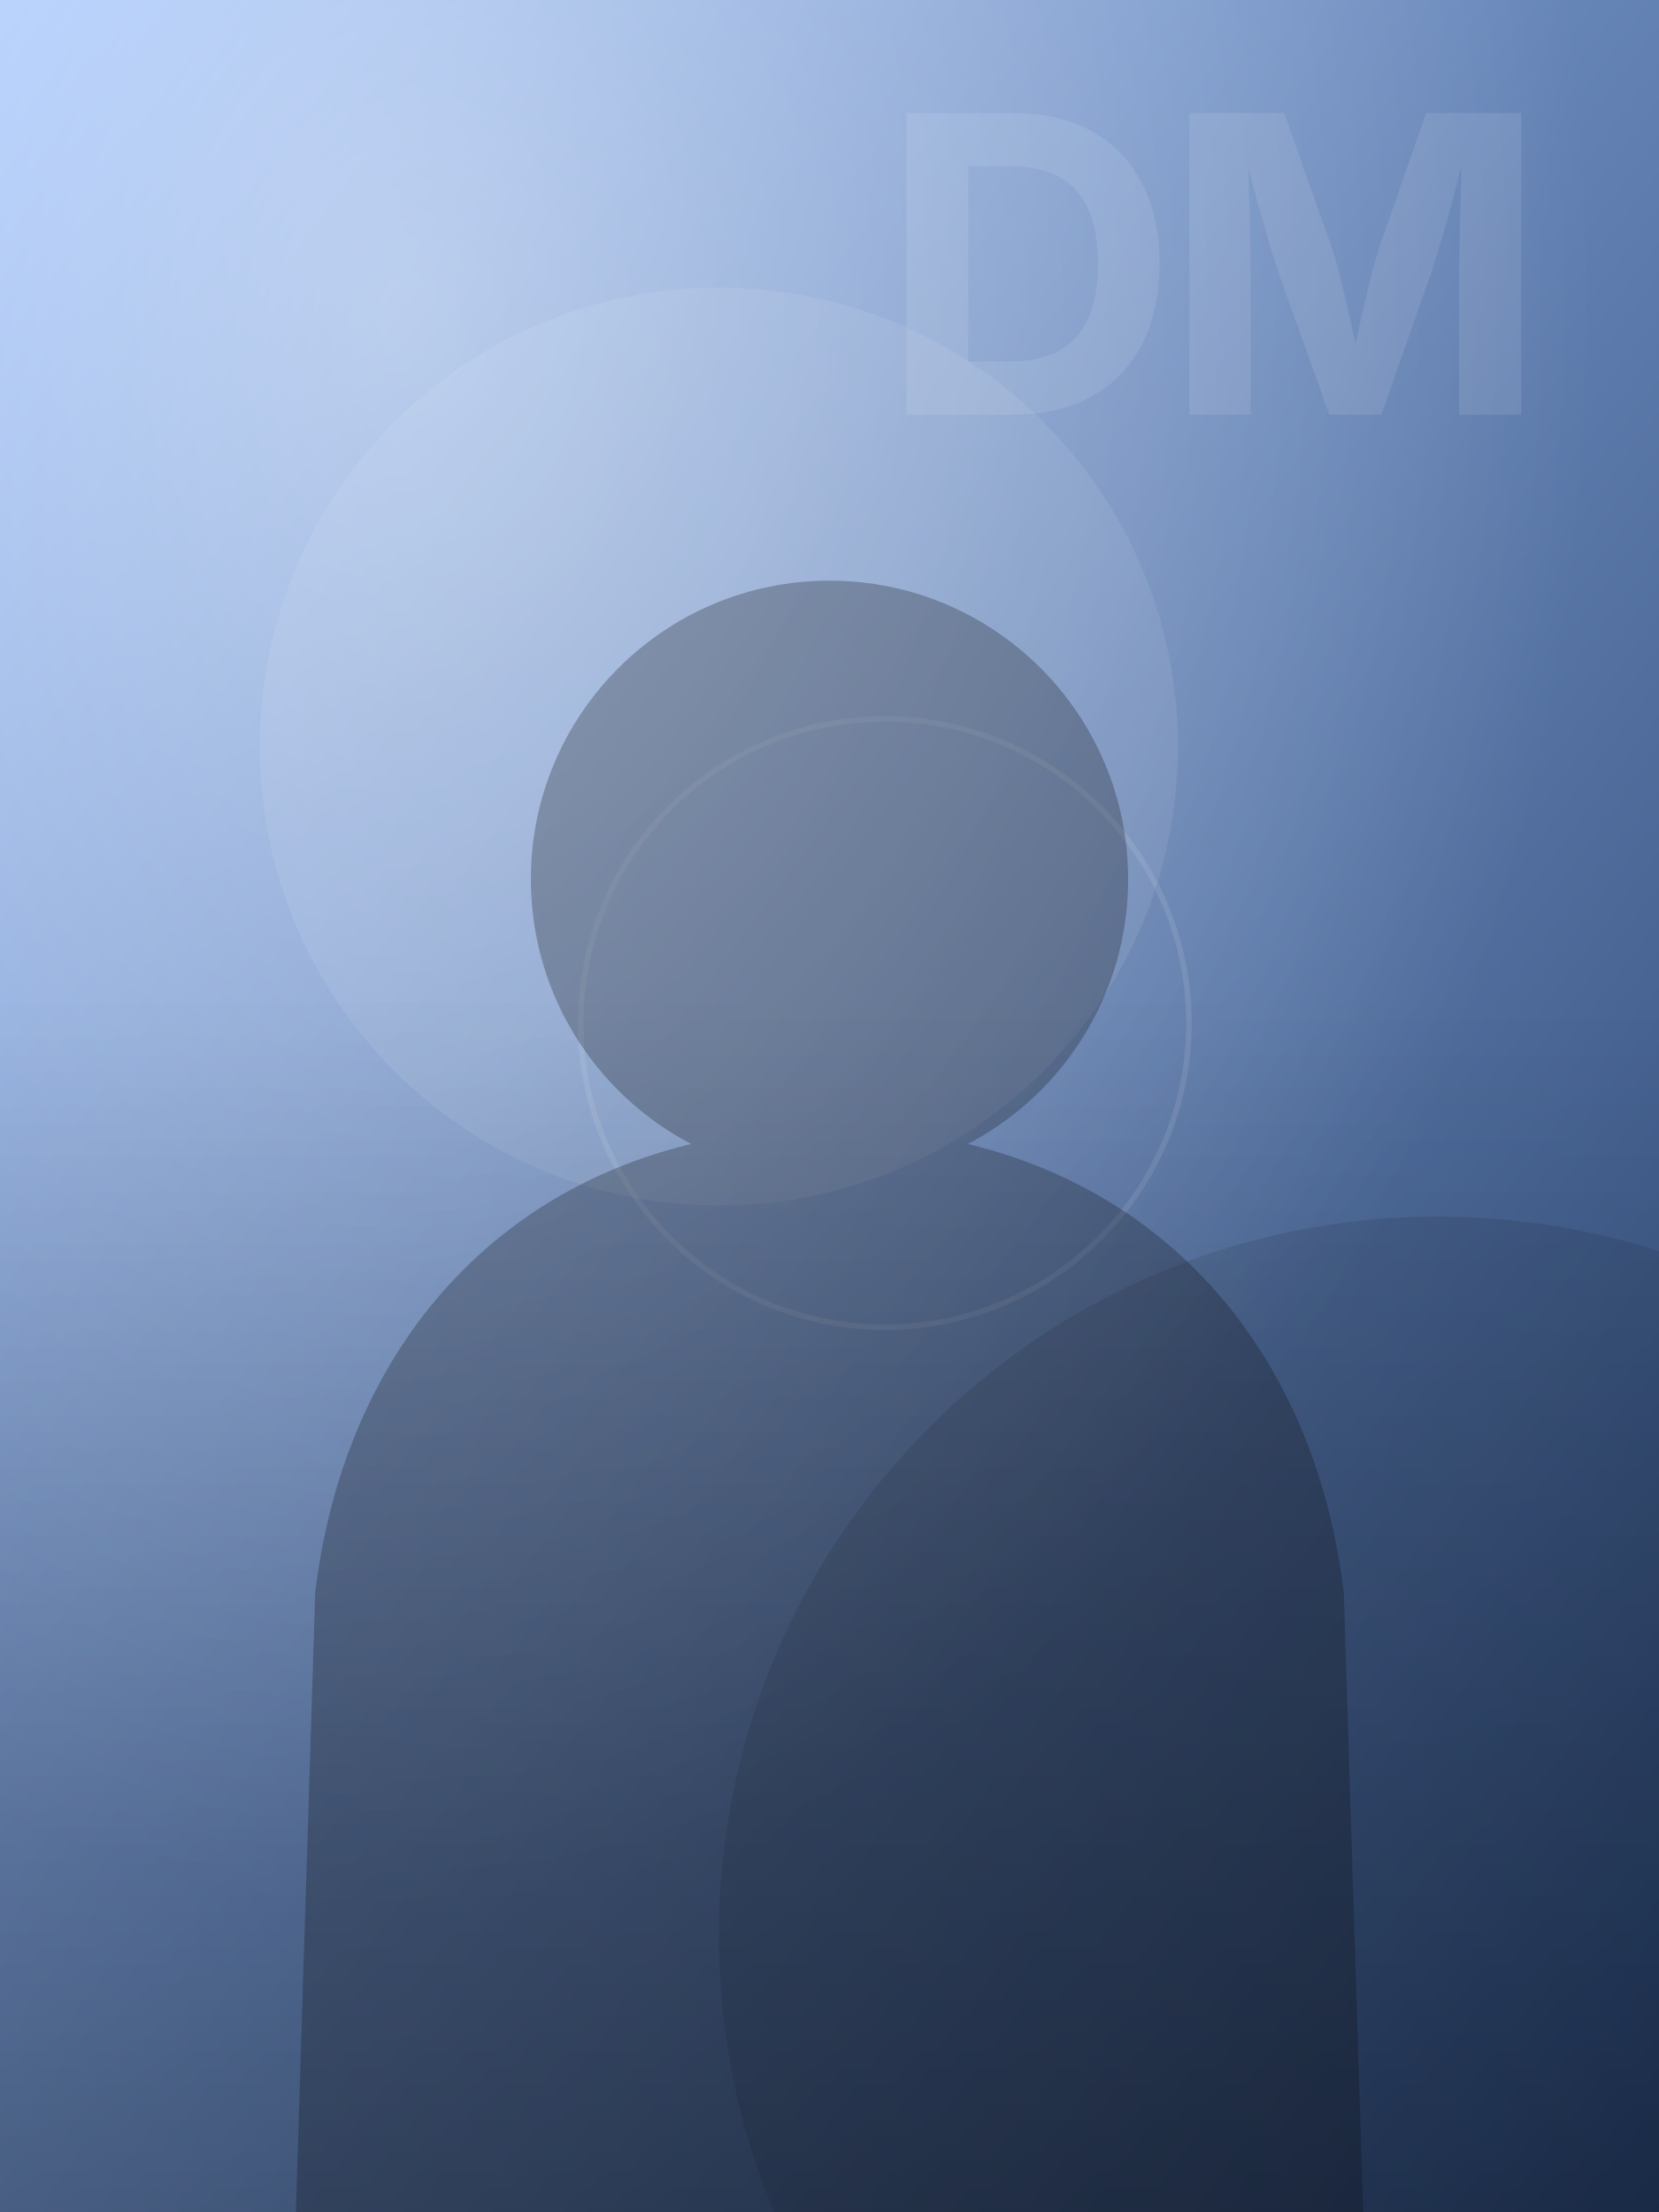
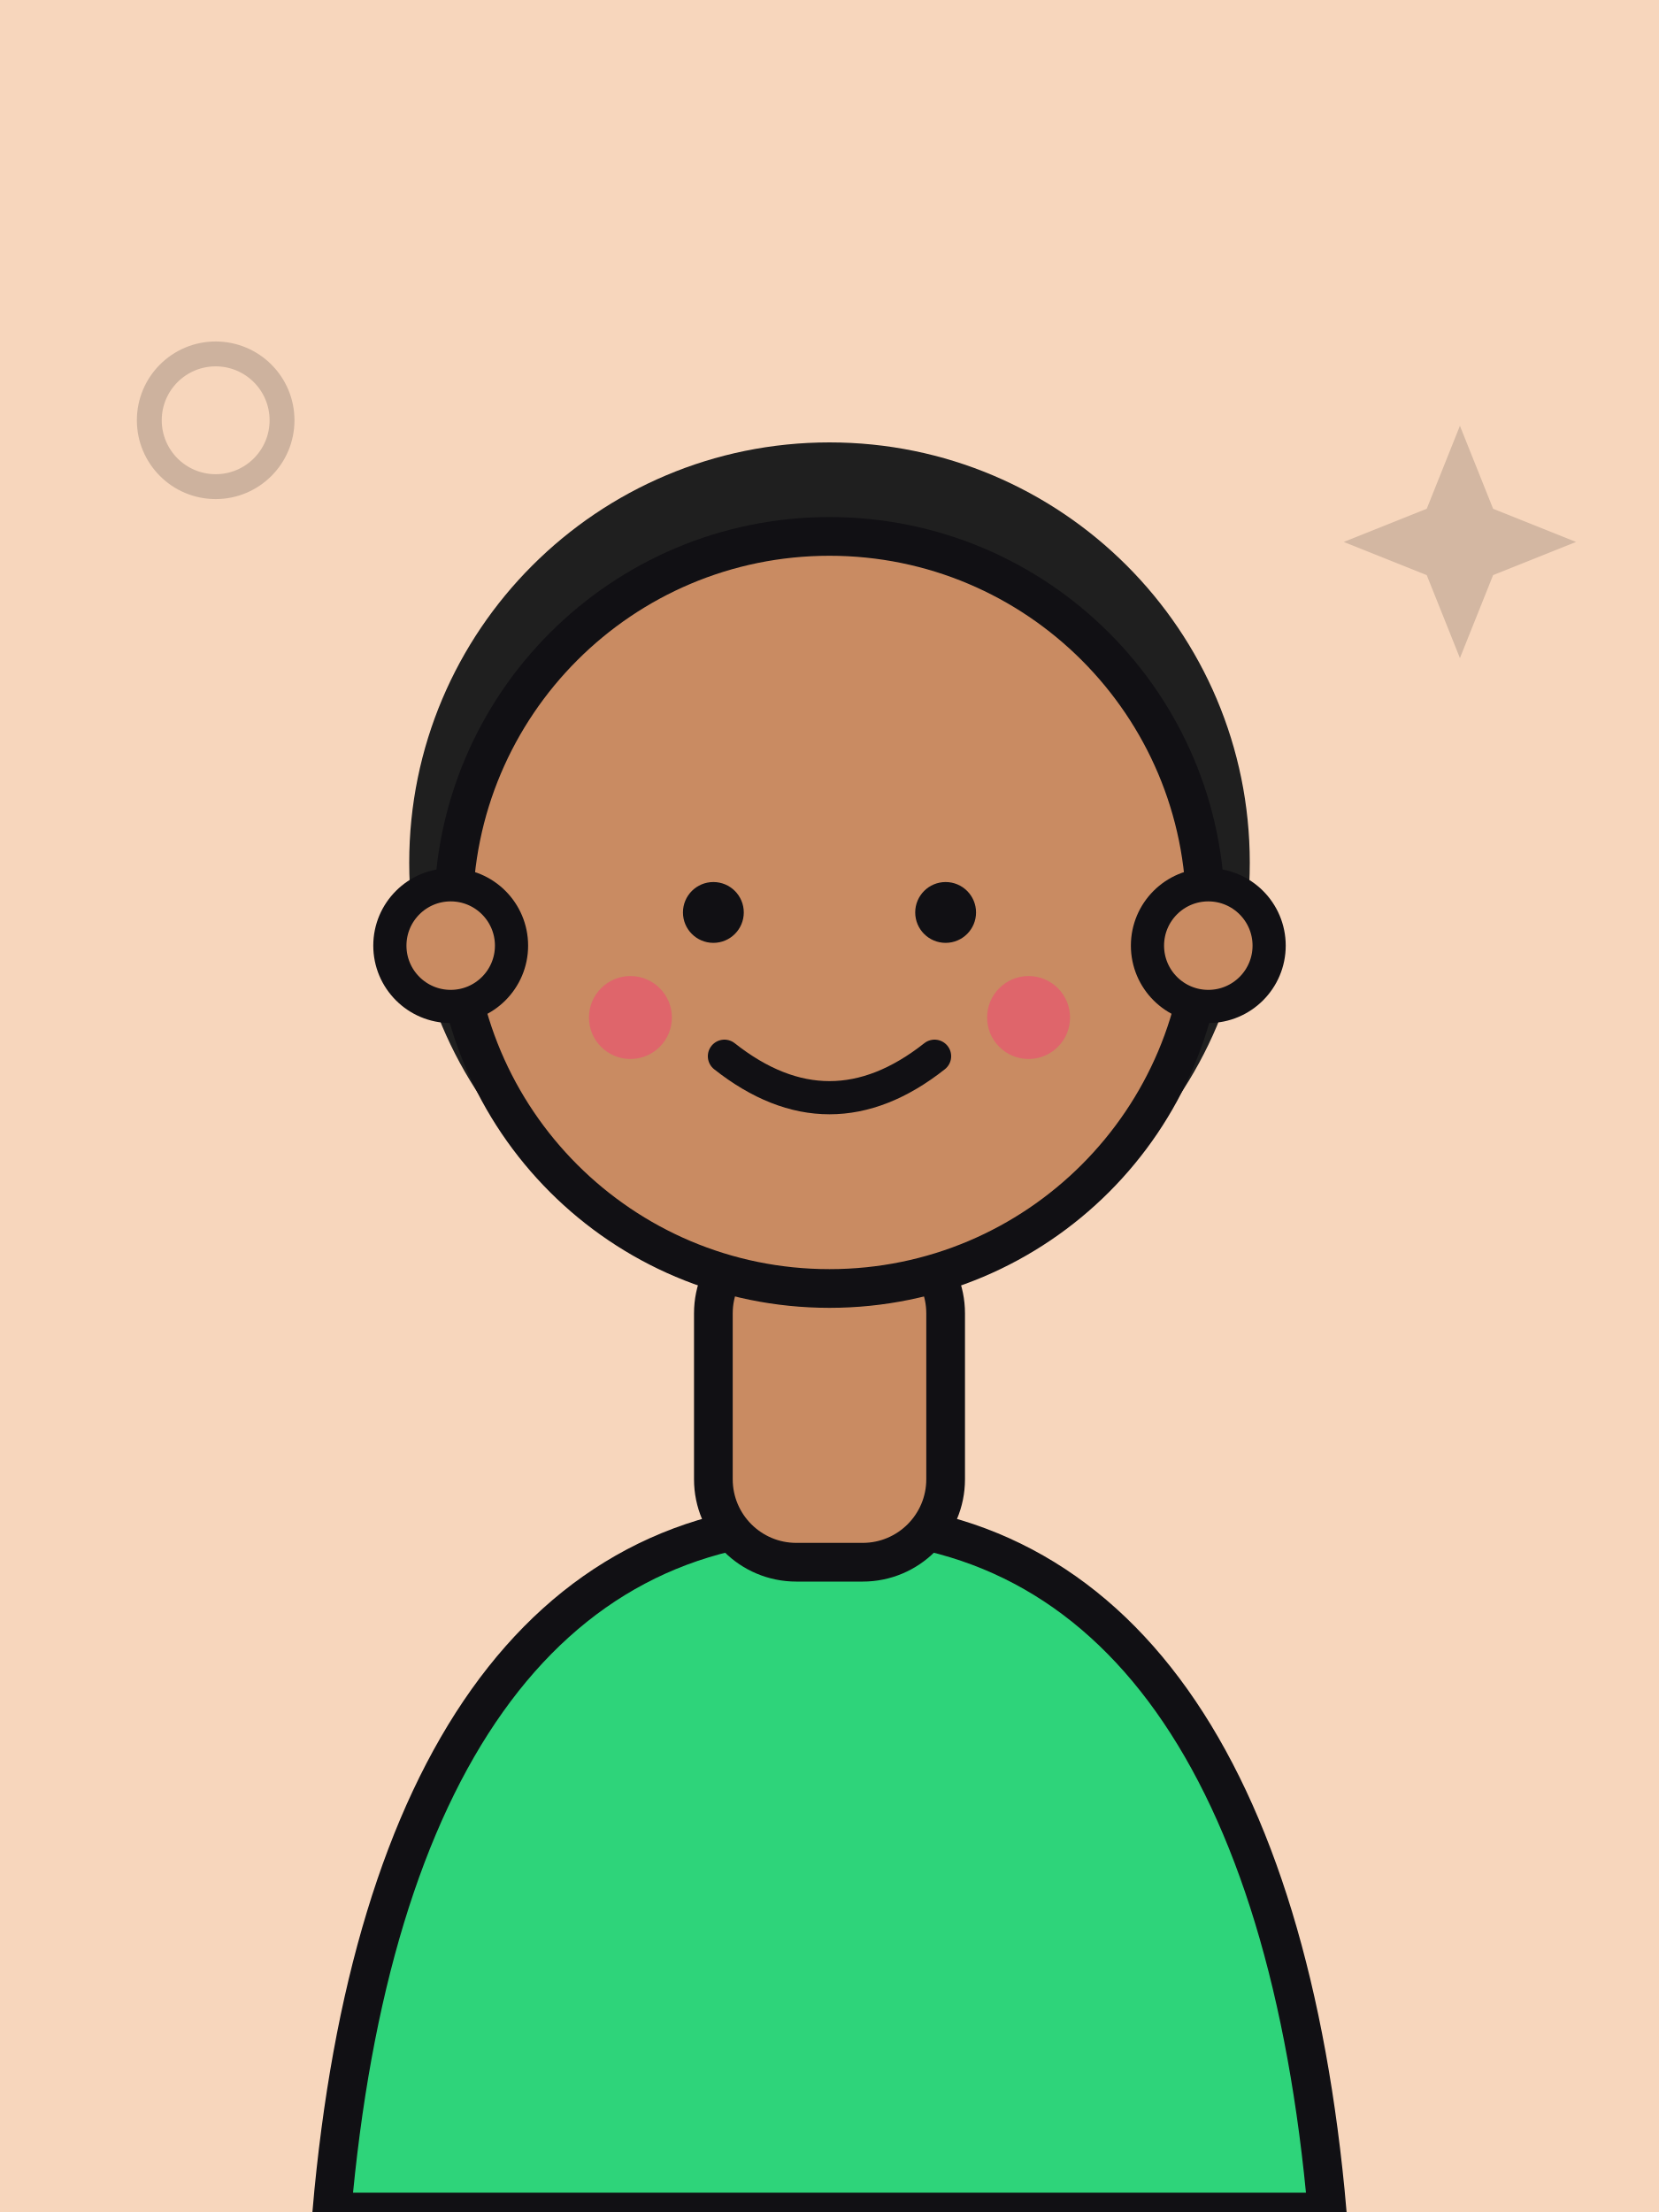
<svg xmlns="http://www.w3.org/2000/svg" viewBox="0 0 600 800" width="600" height="800" role="img" aria-label="Placeholder portrait">
-   <defs>
-     <linearGradient id="bg" x1="0" y1="0" x2="1" y2="1">
-       <stop offset="0" stop-color="#a1c4fd" />
-       <stop offset="1" stop-color="#26406b" />
-     </linearGradient>
-     <radialGradient id="glow" cx="24%" cy="14%" r="72%">
-       <stop offset="0" stop-color="#ffffff" stop-opacity="0.42" />
-       <stop offset="1" stop-color="#ffffff" stop-opacity="0" />
-     </radialGradient>
-     <linearGradient id="shade" x1="0" y1="0" x2="0" y2="1">
-       <stop offset="0.45" stop-color="#000000" stop-opacity="0" />
-       <stop offset="1" stop-color="#000000" stop-opacity="0.28" />
-     </linearGradient>
-   </defs>
-   <rect width="600" height="800" fill="url(#bg)" />
-   <rect width="600" height="800" fill="url(#glow)" />
-   <circle cx="260" cy="270" r="166" fill="#ffffff" opacity="0.08" />
-   <circle cx="320" cy="370" r="110" fill="none" stroke="#ffffff" stroke-opacity="0.10" stroke-width="2" />
-   <circle cx="520" cy="700" r="260" fill="#000000" opacity="0.10" />
-   <g fill="#0a0a10" opacity="0.26">
-     <circle cx="300" cy="318" r="108" />
-     <path d="M300 408c-104 0-174 68-186 168l-7 224h386l-7-224c-12-100-82-168-186-168z" />
+   <rect width="600" height="800" fill="#F7D6BC" />
+   <circle cx="78" cy="152" r="24" fill="none" stroke="#111014" stroke-width="9" opacity=".18" />
+   <path d="M528 154l12 30 30 12-30 12-12 30-12-30-30-12 30-12z" fill="#111014" opacity=".16" />
+   <circle cx="300" cy="312" r="152" fill="#1F1F1F" />
+   <path d="M120 800c14-160 76-250 180-250s166 90 180 250z" fill="#2ED47A" stroke="#111014" stroke-width="14" />
+   <rect x="258" y="445" width="84" height="120" rx="30" fill="#C98B62" stroke="#111014" stroke-width="14" />
+   <circle cx="300" cy="330" r="136" fill="#C98B62" stroke="#111014" stroke-width="14" />
+   <circle cx="163" cy="342" r="22" fill="#C98B62" stroke="#111014" stroke-width="12" />
+   <circle cx="437" cy="342" r="22" fill="#C98B62" stroke="#111014" stroke-width="12" />
+   <g fill="#111014">
+     <circle cx="258" cy="330" r="11" />
+     <circle cx="342" cy="330" r="11" />
  </g>
-   <text x="560" y="150" text-anchor="end" font-family="Inter, 'Segoe UI', Arial, sans-serif" font-size="150" font-weight="700" letter-spacing="-6" fill="#ffffff" opacity="0.10">DM</text>
-   <rect width="600" height="800" fill="url(#shade)" />
+   <path d="M262 382q38 30 76 0" fill="none" stroke="#111014" stroke-width="12" stroke-linecap="round" />
+   <g fill="#FF2D78" opacity=".4">
+     <circle cx="228" cy="368" r="15" />
+     <circle cx="372" cy="368" r="15" />
+   </g>
</svg>
